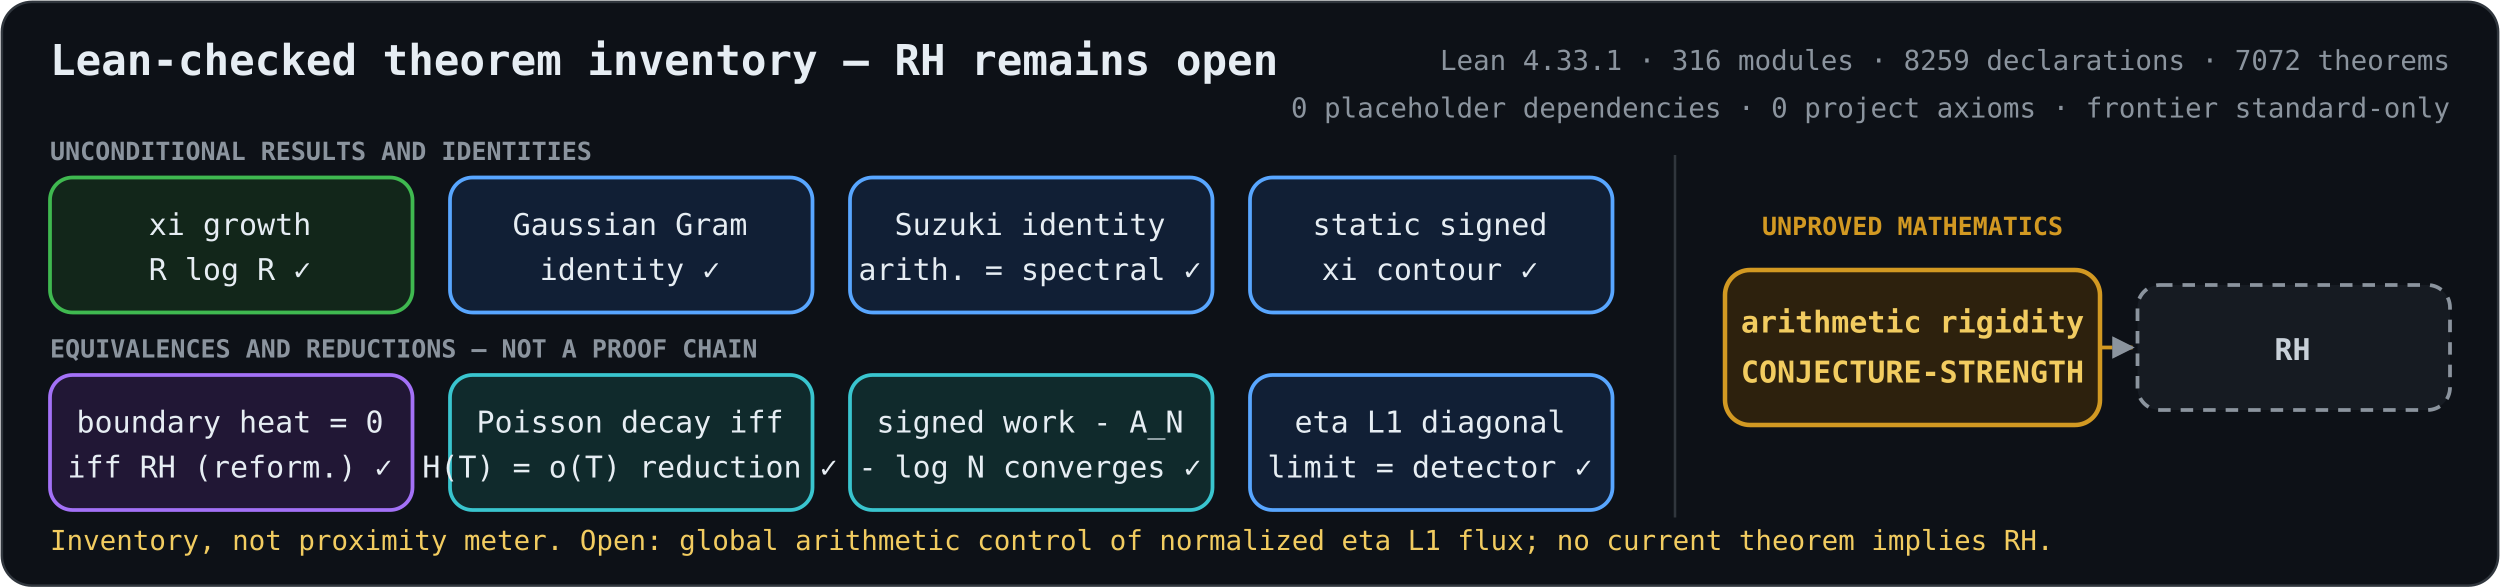
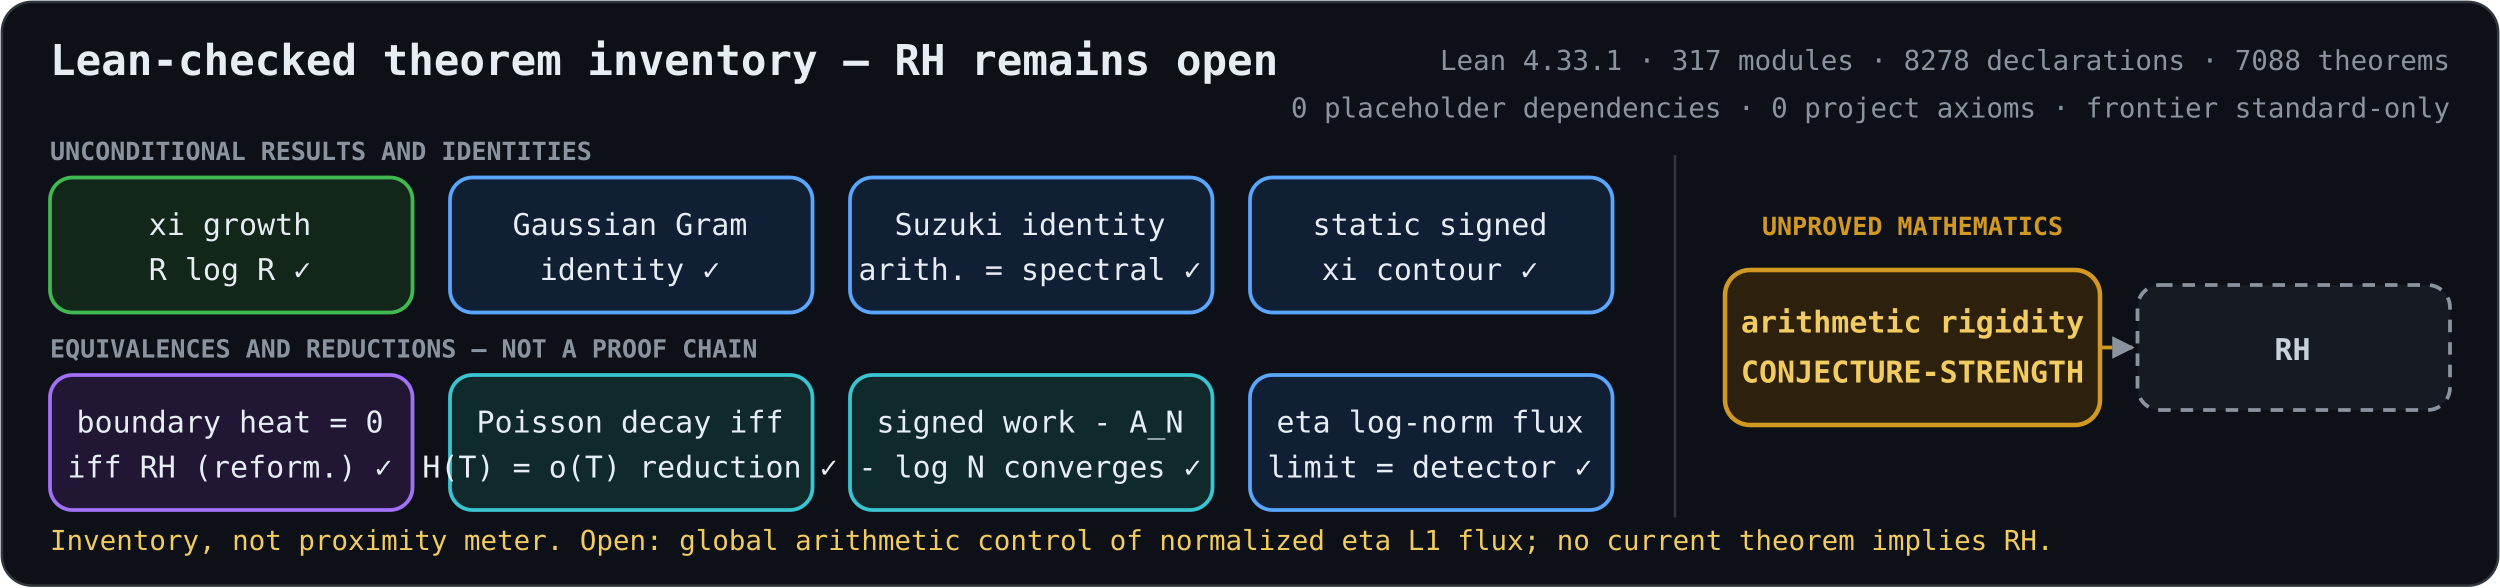
<svg xmlns="http://www.w3.org/2000/svg" role="img" aria-labelledby="title description" viewBox="0 0 1000 235">
  <defs>
    <marker id="arrow" viewBox="0 0 10 10" refX="9" refY="5" markerWidth="6" markerHeight="6" orient="auto-start-reverse">
      <path d="M 0 0 L 10 5 L 0 10 z" fill="#8b949e" />
    </marker>
    <style>
      .bg { fill: #0d1117; stroke: #30363d; }
      text { fill: #e6edf3; font-family: ui-monospace, SFMono-Regular, Menlo, Consolas, monospace; font-size: 12px; text-anchor: middle; }
      .heading { font-size: 17px; font-weight: 700; text-anchor: start; }
      .metrics { fill: #8b949e; font-size: 11px; text-anchor: end; }
      .proved rect { fill: #12261a; stroke: #3fb950; stroke-width: 1.5; }
      .proved.equivalence rect { fill: #211735; stroke: #a371f7; }
      .proved.bridge rect { fill: #111f35; stroke: #58a6ff; }
      .proved.reduction rect { fill: #102a2c; stroke: #39c5cf; }
      .open rect { fill: #2d210d; stroke: #d29922; stroke-width: 1.8; }
      .goal rect { fill: #161b22; stroke: #8b949e; stroke-width: 1.5; stroke-dasharray: 5 4; }
      .open text { fill: #f2cc60; font-weight: 700; }
      .goal text { fill: #c9d1d9; font-weight: 700; }
      .open-edge { fill: none; stroke: #d29922; stroke-width: 1.5; stroke-dasharray: 5 4; marker-end: url(#arrow); }
      .section { fill: #8b949e; font-size: 10px; font-weight: 700; text-anchor: start; }
      .gap-label { fill: #d29922; font-size: 10px; font-weight: 700; }
      .frontier { fill: #f2cc60; font-size: 11px; text-anchor: start; }
    </style>
  </defs>
  <rect class="bg" x="0.75" y="0.75" width="998.5" height="233.5" rx="12" />
  <text class="heading" x="20" y="30">Lean-checked theorem inventory — RH remains open</text>
-   <text class="metrics" x="980" y="28">Lean 4.33.1 · 316 modules · 8259 declarations · 7072 theorems</text>
+   <text class="metrics" x="980" y="28">Lean 4.33.1 · 317 modules · 8278 declarations · 7088 theorems</text>
  <text class="metrics" x="980" y="47">0 placeholder dependencies · 0 project axioms · frontier standard-only</text>
  <text class="section" x="20" y="64">UNCONDITIONAL RESULTS AND IDENTITIES</text>
  <text class="section" x="20" y="143">EQUIVALENCES AND REDUCTIONS — NOT A PROOF CHAIN</text>
  <line x1="670" y1="62" x2="670" y2="207" stroke="#30363d" />
  <text class="gap-label" x="765" y="94">UNPROVED MATHEMATICS</text>
  <path class="open-edge" d="M840 139 H853" />
  <g class="proved unconditional">
    <rect x="20" y="71" width="145" height="54" rx="9" />
    <text x="92" y="94">xi growth</text>
    <text x="92" y="112">R log R  ✓</text>
  </g>
  <g class="proved bridge">
    <rect x="180" y="71" width="145" height="54" rx="9" />
    <text x="252" y="94">Gaussian Gram</text>
    <text x="252" y="112">identity  ✓</text>
  </g>
  <g class="proved bridge">
    <rect x="340" y="71" width="145" height="54" rx="9" />
    <text x="412" y="94">Suzuki identity</text>
    <text x="412" y="112">arith. = spectral  ✓</text>
  </g>
  <g class="proved bridge">
    <rect x="500" y="71" width="145" height="54" rx="9" />
    <text x="572" y="94">static signed</text>
    <text x="572" y="112">xi contour  ✓</text>
  </g>
  <g class="proved equivalence">
    <rect x="20" y="150" width="145" height="54" rx="9" />
    <text x="92" y="173">boundary heat = 0</text>
    <text x="92" y="191">iff RH (reform.)  ✓</text>
  </g>
  <g class="proved reduction">
    <rect x="180" y="150" width="145" height="54" rx="9" />
    <text x="252" y="173">Poisson decay iff</text>
    <text x="252" y="191">H(T) = o(T) reduction  ✓</text>
  </g>
  <g class="proved reduction">
    <rect x="340" y="150" width="145" height="54" rx="9" />
    <text x="412" y="173">signed work - A_N</text>
    <text x="412" y="191">- log N converges  ✓</text>
  </g>
  <g class="proved bridge">
    <rect x="500" y="150" width="145" height="54" rx="9" />
-     <text x="572" y="173">eta L1 diagonal</text>
+     <text x="572" y="173">eta log-norm flux</text>
    <text x="572" y="191">limit = detector  ✓</text>
  </g>
  <g class="open">
    <rect x="690" y="108" width="150" height="62" rx="10" />
    <text x="765" y="133">arithmetic rigidity</text>
    <text x="765" y="153">CONJECTURE-STRENGTH</text>
  </g>
  <g class="goal">
    <rect x="855" y="114" width="125" height="50" rx="9" />
    <text x="917" y="144">RH</text>
  </g>
  <text class="frontier" x="20" y="220">Inventory, not proximity meter. Open: global arithmetic control of normalized eta L1 flux; no current theorem implies RH.</text>
</svg>
